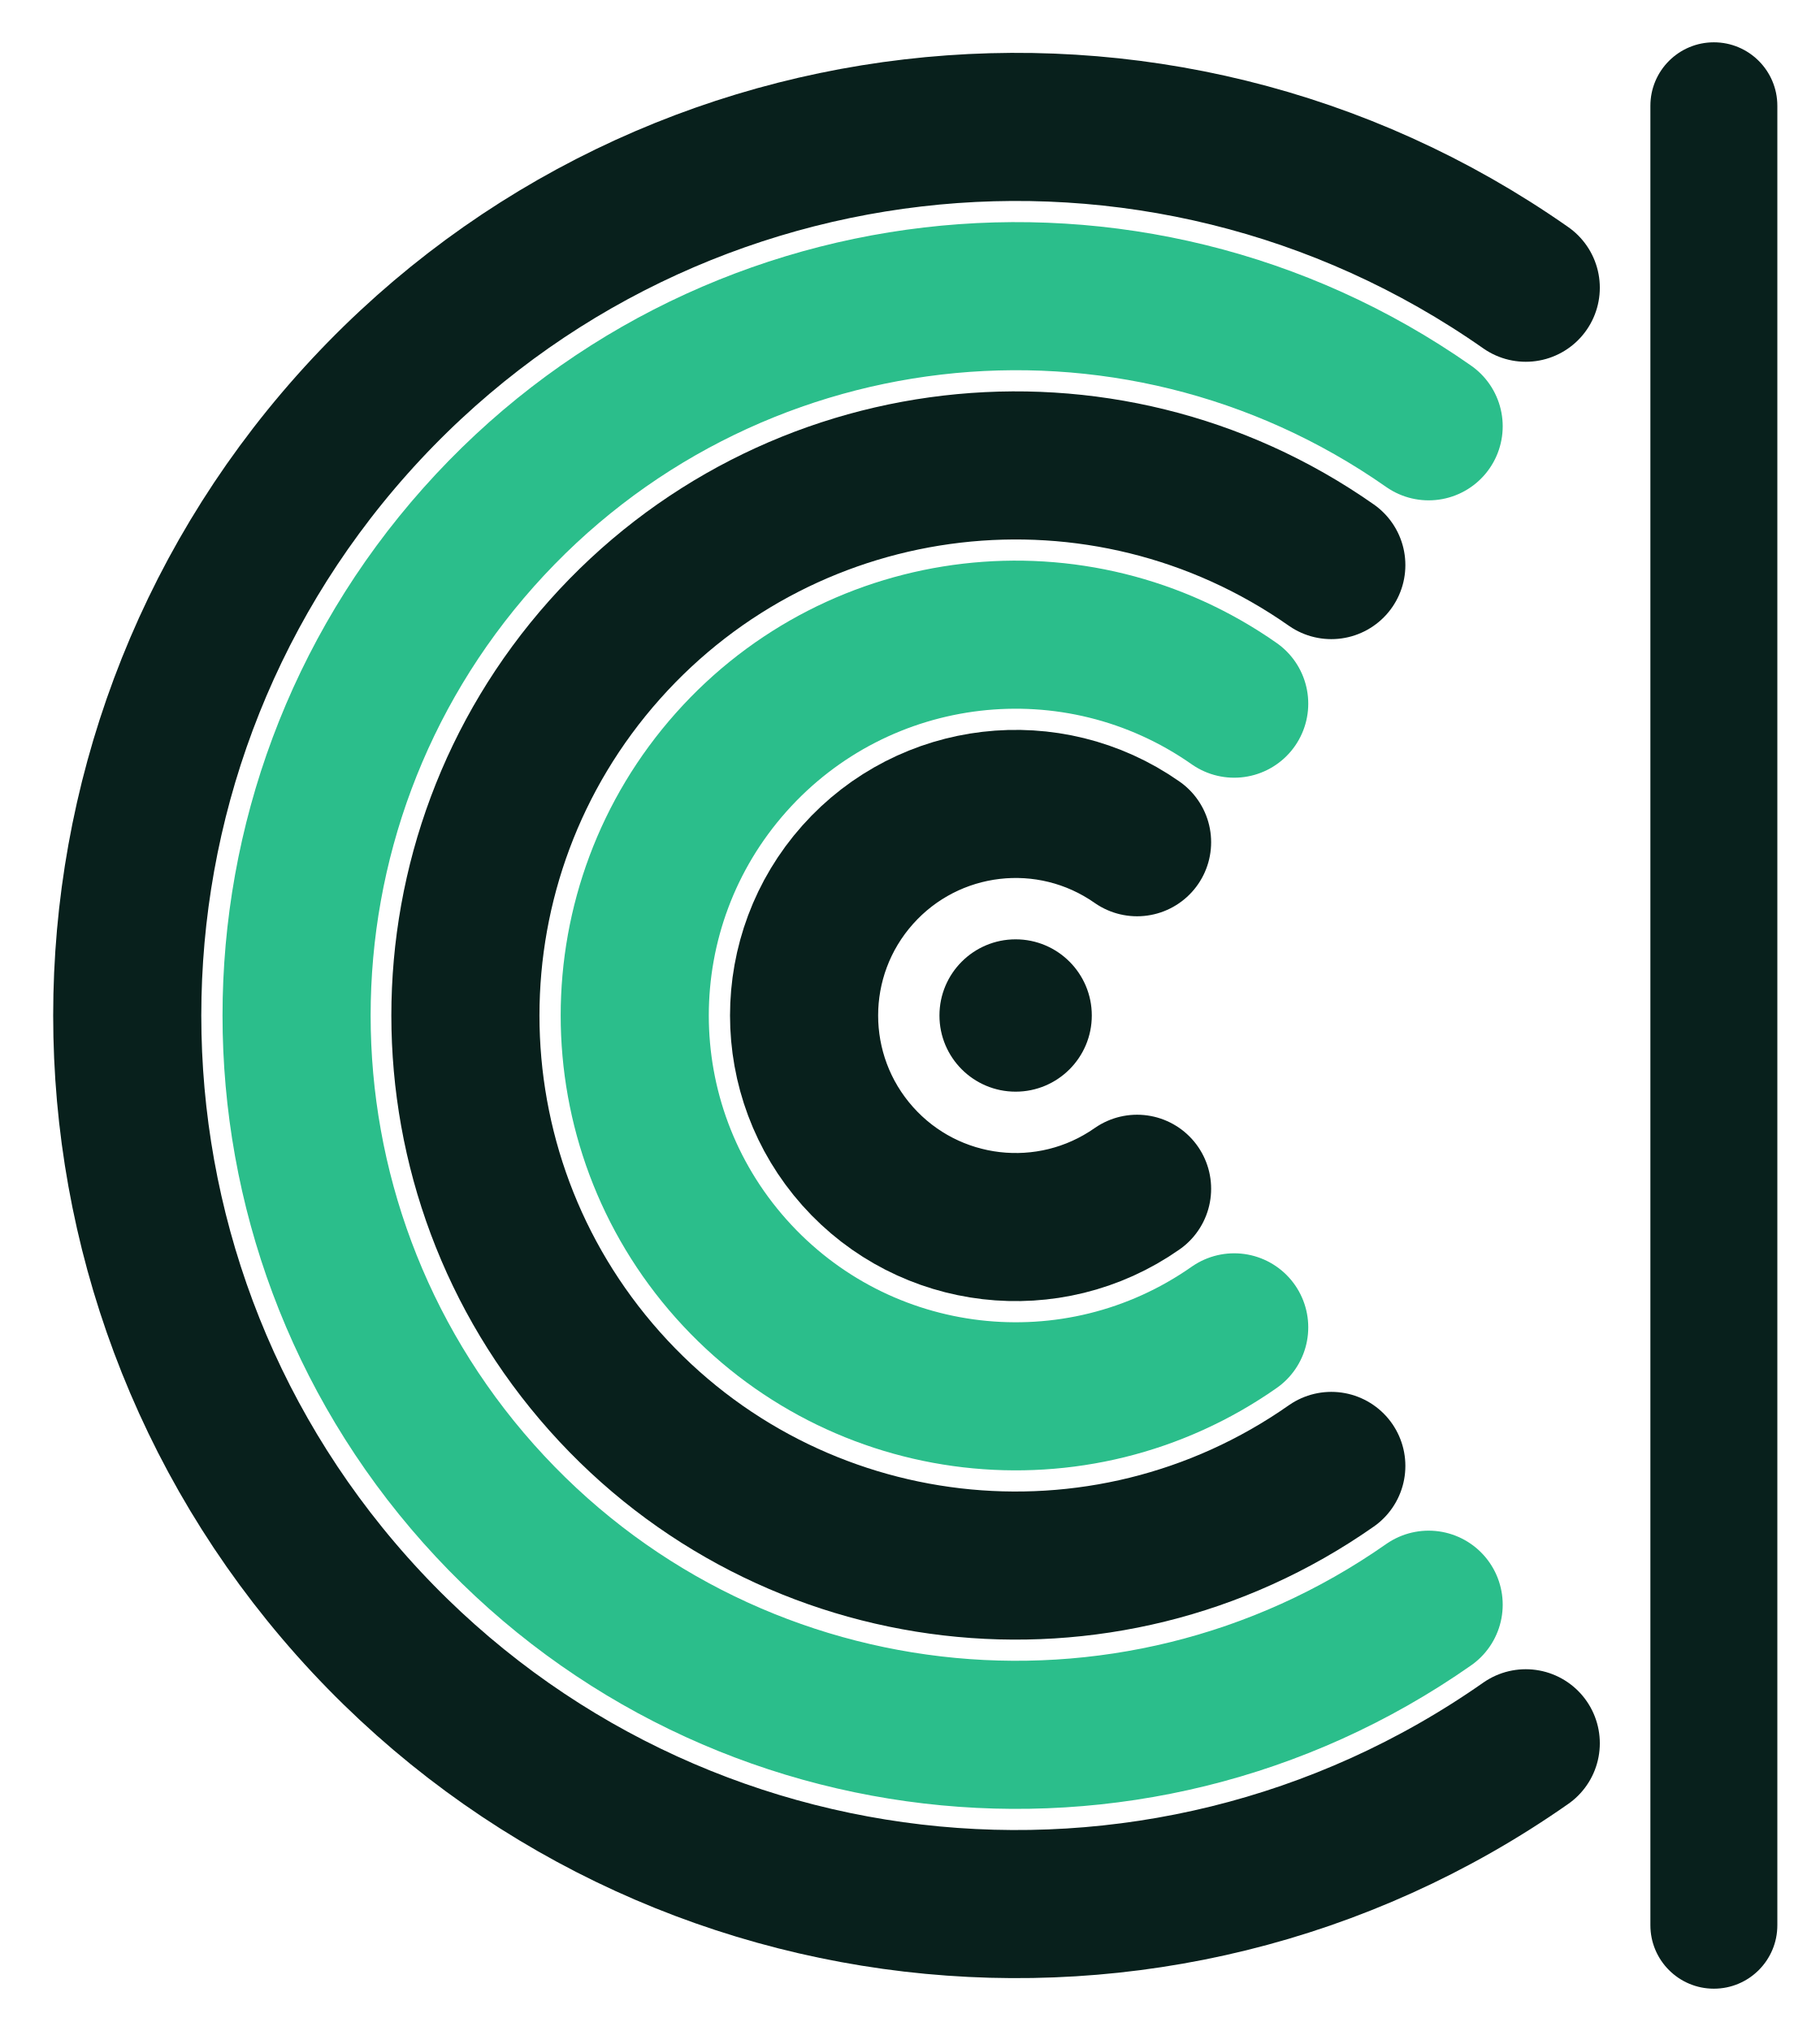
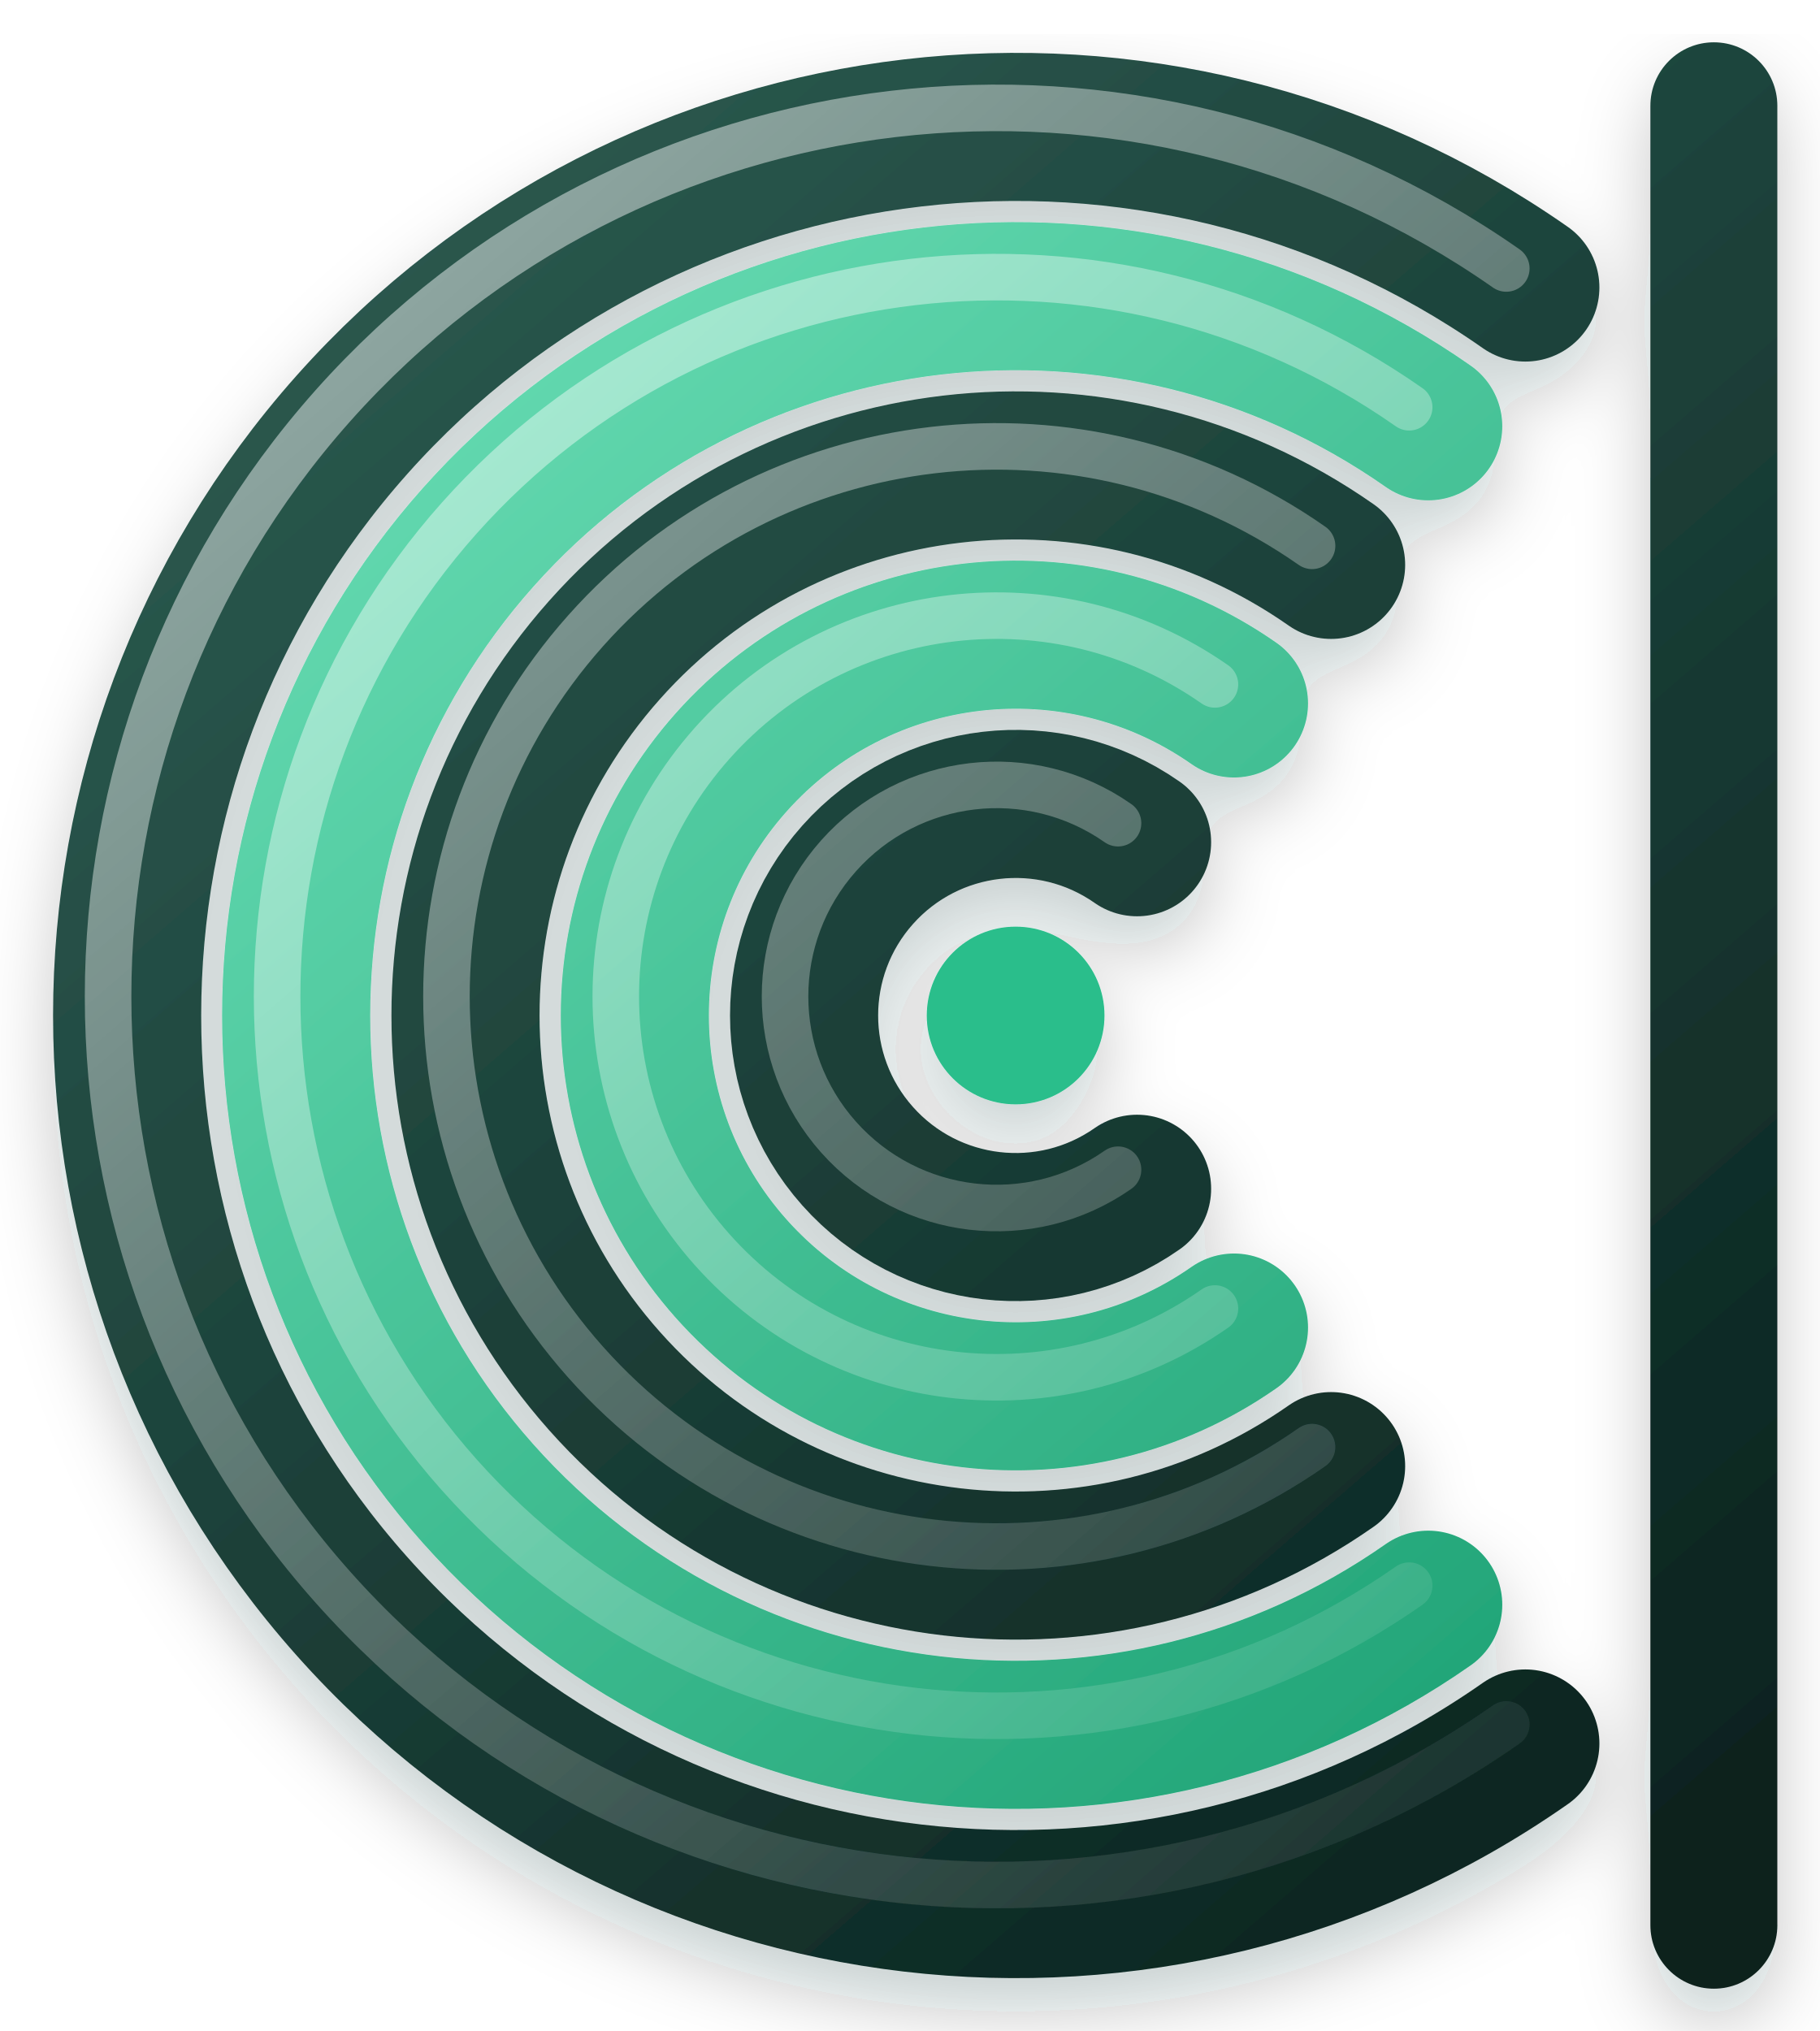
<svg xmlns="http://www.w3.org/2000/svg" width="86" height="96" viewBox="10 12 86 96" role="img" aria-label="FastVault mark">
-   <circle cx="58" cy="60" r="3.6" fill="#08201C" />
-   <path d="M63.74 51.81 A10 10 0 1 0 63.74 68.19" fill="none" stroke="#08201C" stroke-width="7" stroke-linecap="round" />
-   <path d="M68.33 45.26 A18 18 0 1 0 68.33 74.74" fill="none" stroke="#2BBE8B" stroke-width="7" stroke-linecap="round" />
-   <path d="M72.92 38.71 A26 26 0 1 0 72.92 81.29" fill="none" stroke="#08201C" stroke-width="7" stroke-linecap="round" />
-   <path d="M77.52 32.15 A34 34 0 1 0 77.52 87.85" fill="none" stroke="#2BBE8B" stroke-width="7" stroke-linecap="round" />
-   <path d="M82.11 25.6 A42 42 0 1 0 82.11 94.4" fill="none" stroke="#08201C" stroke-width="7" stroke-linecap="round" />
-   <rect x="88" y="14" width="6" height="92" rx="3" fill="#08201C" />
+   <defs>
+     <linearGradient id="m-mint" gradientUnits="userSpaceOnUse" x1="16" y1="16" x2="92" y2="104">
+       <stop offset="0" stop-color="#74E6BE" />
+       <stop offset="1" stop-color="#149A6C" />
+     </linearGradient>
+     <linearGradient id="m-ink" gradientUnits="userSpaceOnUse" x1="16" y1="16" x2="92" y2="104">
+       <stop offset="0" stop-color="#2F5F54" />
+       <stop offset="1" stop-color="#08201C" />
+     </linearGradient>
+     <linearGradient id="m-hl" gradientUnits="userSpaceOnUse" x1="16" y1="16" x2="92" y2="104">
+       <stop offset="0" stop-color="rgba(255,255,255,.55)" />
+       <stop offset="1" stop-color="rgba(255,255,255,0)" />
+     </linearGradient>
+     <filter id="m-sh" x="-20%" y="-20%" width="140%" height="140%">
+       <feDropShadow dx="0" dy="1.6" stdDeviation="1.7" flood-color="#08201C" flood-opacity=".22" />
+     </filter>
+   </defs>
+   <g filter="url(#m-sh)">
+     <path d="M63.74 51.81A10 10 0 1 0 63.74 68.19" fill="none" stroke="url(#m-ink)" stroke-width="7" stroke-linecap="round" />
+     <path d="M68.32 45.25A18 18 0 1 0 68.32 74.75" fill="none" stroke="url(#m-mint)" stroke-width="7" stroke-linecap="round" />
+     <path d="M72.91 38.70A26 26 0 1 0 72.91 81.30" fill="none" stroke="url(#m-ink)" stroke-width="7" stroke-linecap="round" />
+     <path d="M77.50 32.15A34 34 0 1 0 77.50 87.85" fill="none" stroke="url(#m-mint)" stroke-width="7" stroke-linecap="round" />
+     <path d="M82.09 25.59A42 42 0 1 0 82.09 94.41" fill="none" stroke="url(#m-ink)" stroke-width="7" stroke-linecap="round" />
+     <g transform="translate(-0.9 -0.9)">
+       <path d="M63.74 51.81A10 10 0 1 0 63.74 68.19" fill="none" stroke="url(#m-hl)" stroke-width="2.2" stroke-linecap="round" />
+       <path d="M68.32 45.25A18 18 0 1 0 68.32 74.75" fill="none" stroke="url(#m-hl)" stroke-width="2.2" stroke-linecap="round" />
+       <path d="M72.91 38.70A26 26 0 1 0 72.91 81.30" fill="none" stroke="url(#m-hl)" stroke-width="2.2" stroke-linecap="round" />
+       <path d="M77.50 32.15A34 34 0 1 0 77.50 87.85" fill="none" stroke="url(#m-hl)" stroke-width="2.2" stroke-linecap="round" />
+       <path d="M82.09 25.59A42 42 0 1 0 82.09 94.41" fill="none" stroke="url(#m-hl)" stroke-width="2.2" stroke-linecap="round" />
+     </g>
+     <circle cx="58" cy="60" r="4.2" fill="#2BBE8B" />
+     <rect x="88" y="14" width="6" height="92" rx="3" fill="url(#m-ink)" />
+   </g>
</svg>
